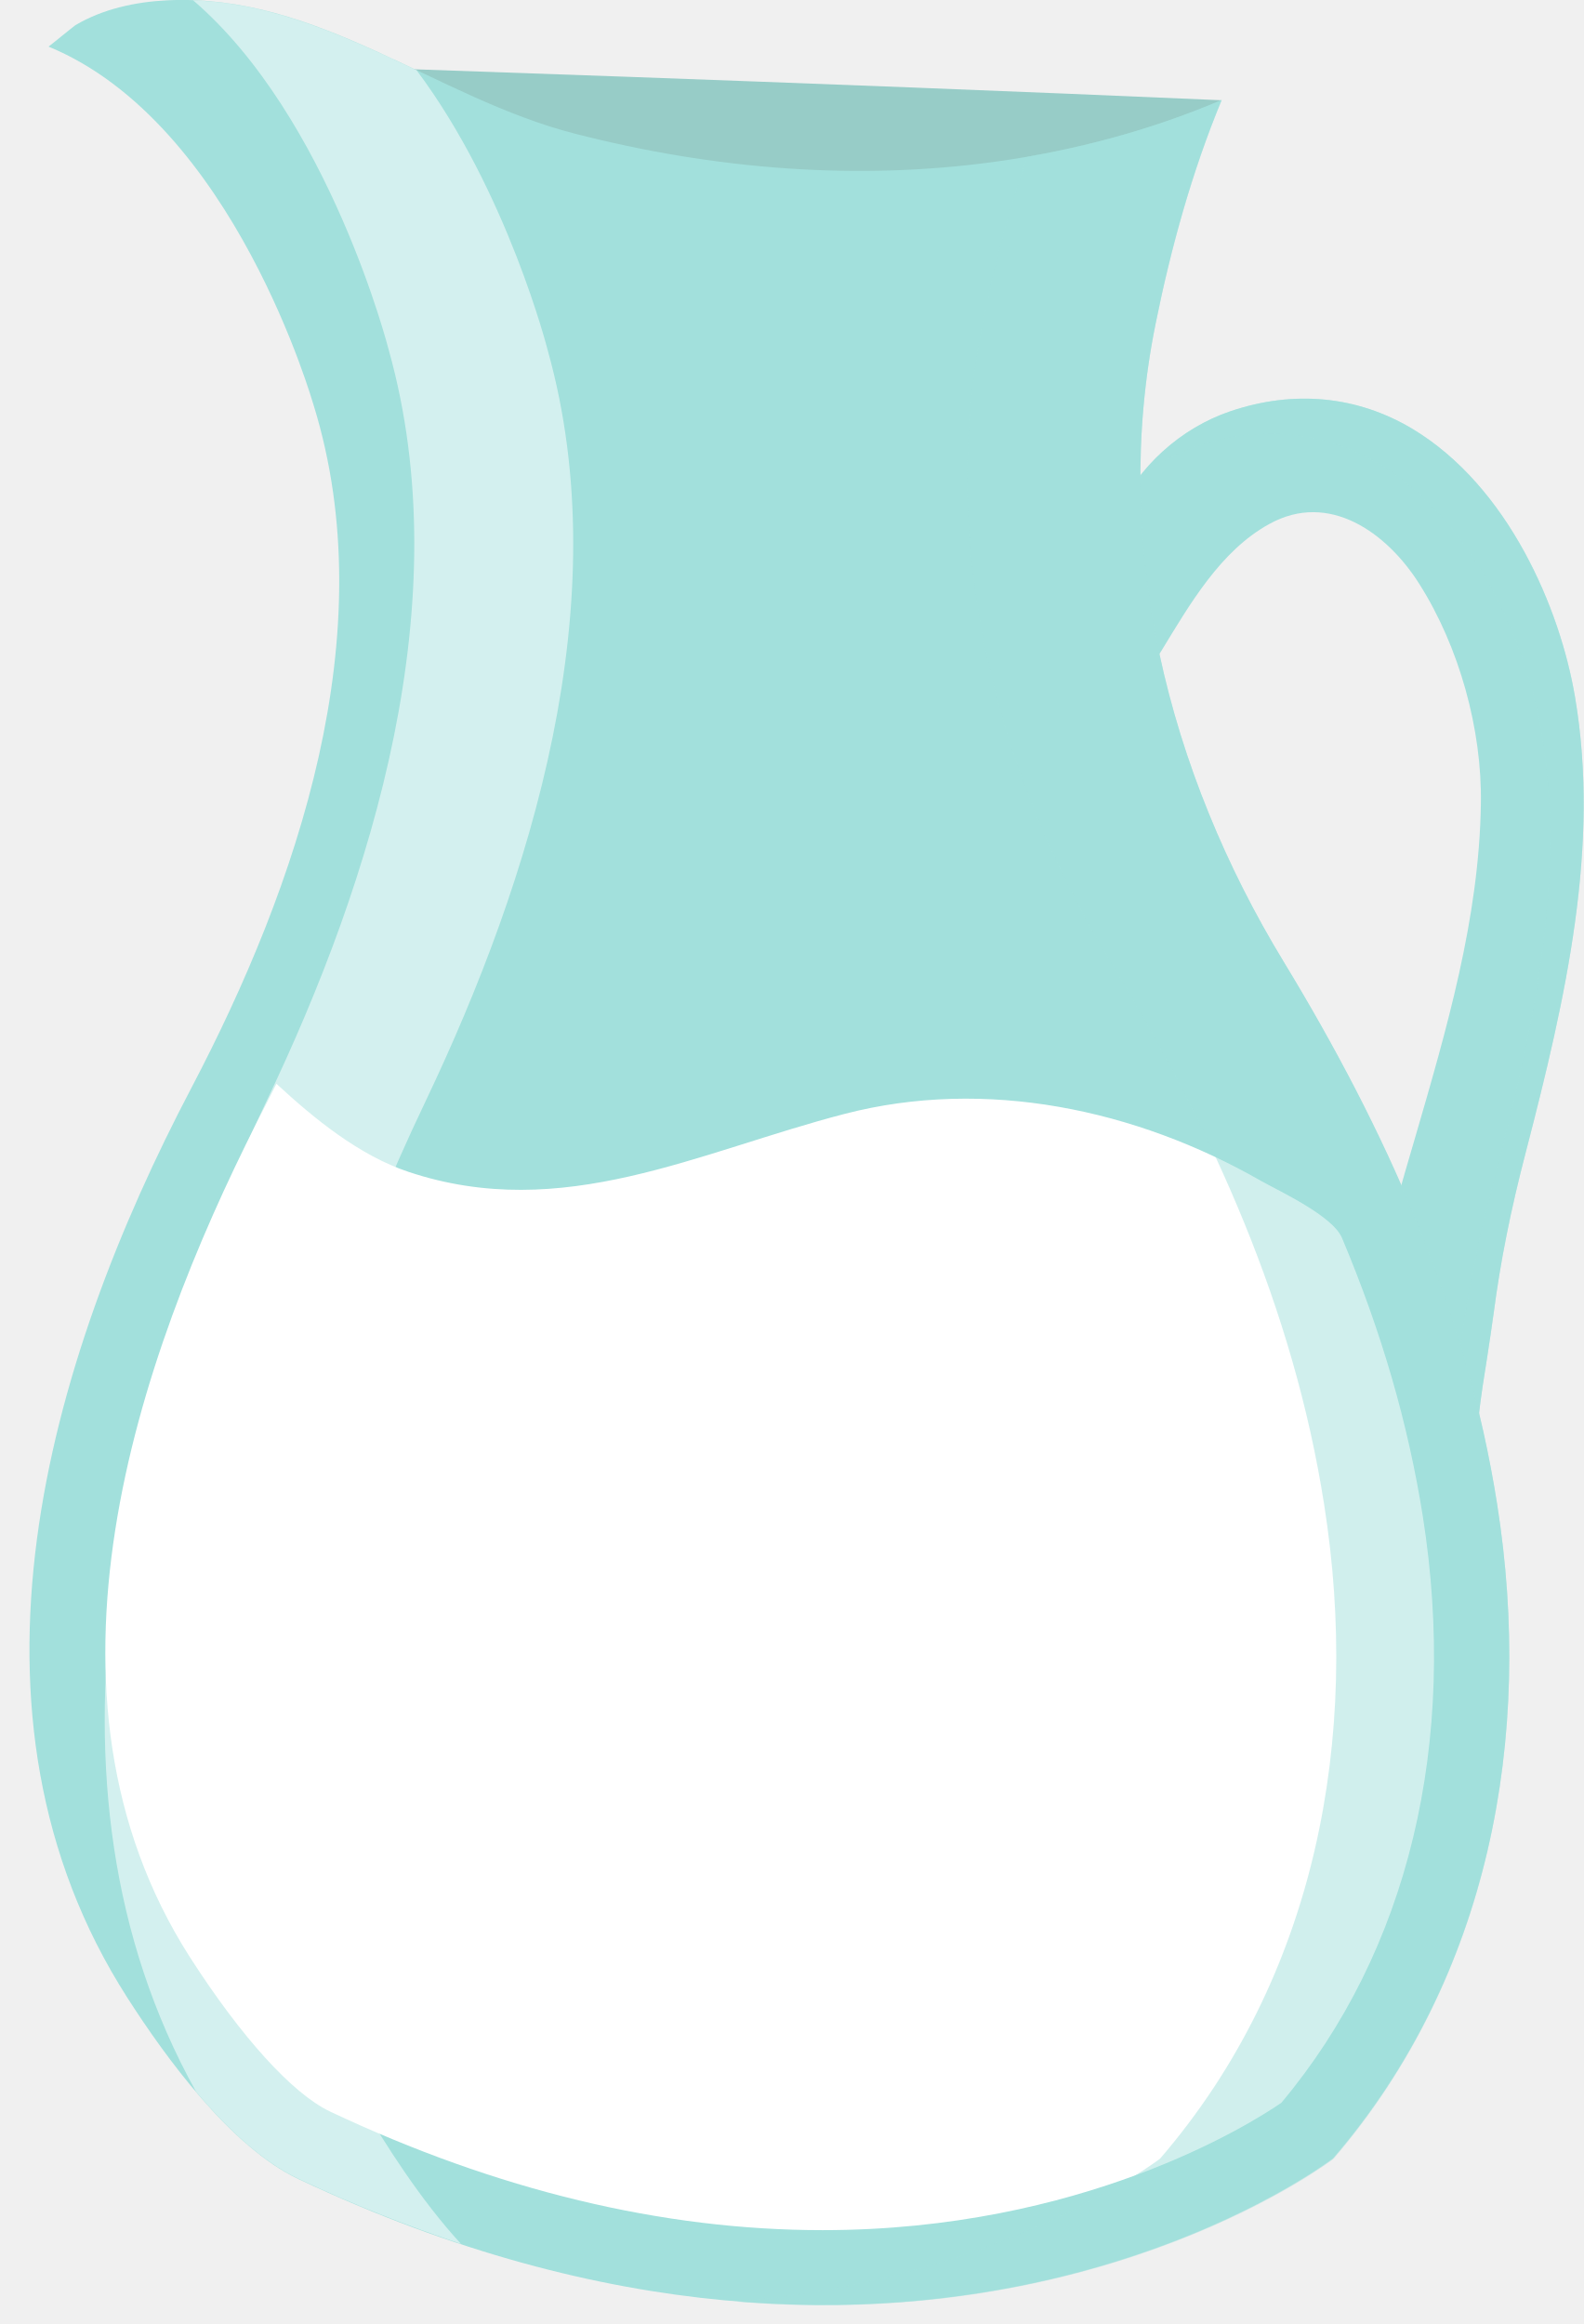
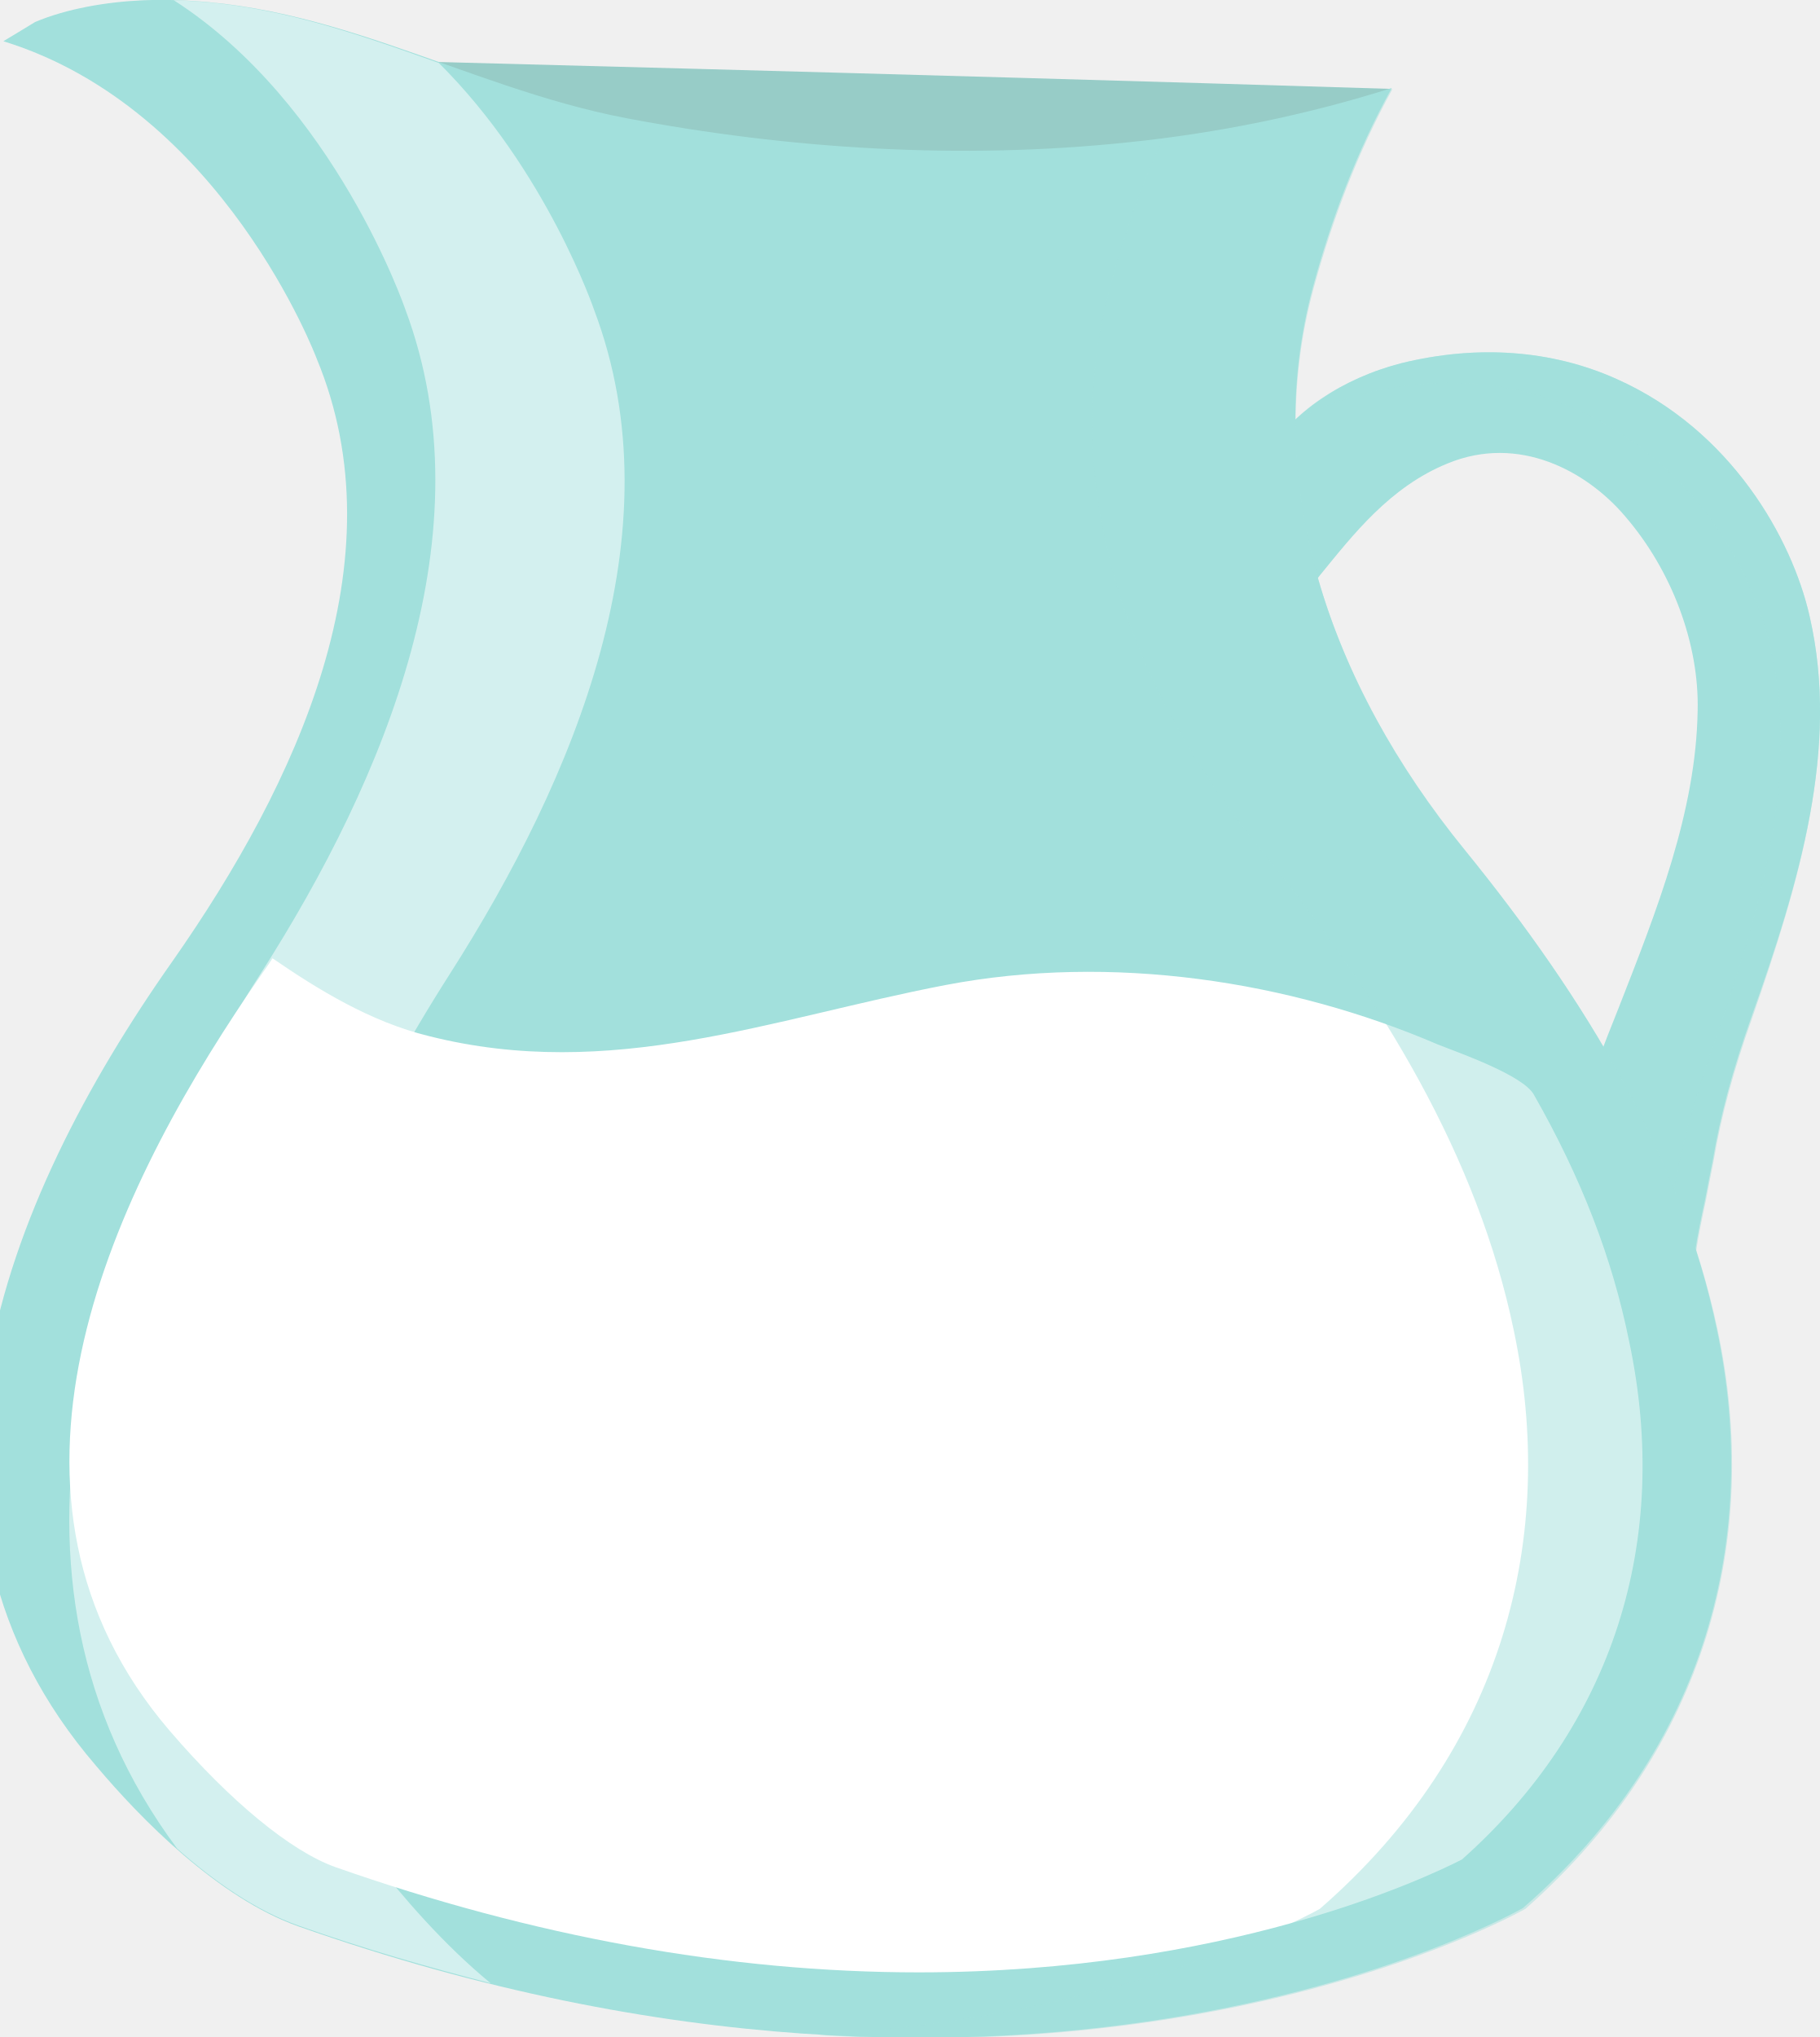
- <svg xmlns="http://www.w3.org/2000/svg" width="496px" height="728px" version="1.1" id="Layer_1" x="0px" y="0px" viewBox="0 0 496 728" style="enable-background:new 0 0 496 728;" xml:space="preserve">
+ <svg xmlns="http://www.w3.org/2000/svg" width="218px" height="244px" version="1.1" id="Layer_1" x="0px" y="0px" viewBox="0 0 217.7 243.6" style="enable-background:new 0 0 217.7 243.6;" xml:space="preserve">
  <style type="text/css">
	.st0{fill:#97CCC7;}
	.st1{fill:#A2E0DC;}
	.st2{opacity:0.5;}
	.st3{fill:#FFFFFF;}
	.st4{opacity:0.53;fill:#FFFFFF;enable-background:new    ;}
</style>
  <g>
-     <path class="st0" d="M106,20.9c0,0,148.8,4.9,276.6,10.5L246.8,138.7L106,20.9z" />
-     <path class="st1" d="M493.4,218.4c-4.6-27.5-20.8-66-51-84.1c-17.3-10.3-37-12.2-56.9-5.5c-15.7,5.3-29,17.4-35.8,32.5   c-6.8,15.1-7,33.1-0.6,48.4l4.1,9.7l6.1-8.6c1.6-2.2,3-4.5,4.5-6.9c8.8-14.4,18.5-31.4,33.9-39.8c18.7-10.3,36.8,2.8,46.9,18.8   c12.5,19.7,19.7,45.6,19.3,68.9c-0.5,35.8-10.8,70.9-20.7,104.9c-3.9,13.3-7.9,27-11.3,40.7c-0.4,1.7-1.7,6.7,2.2,9.7   c3.2,2.5,6.7,1.2,9.4-0.2c0.2,10.1,1.9,20.1,3.7,29.7c1.6,8.8,3.1,17.2,3.5,25.7c0,0,11.7-0.5,11.7-0.5   c-0.5-11.6,1.5-24.4,3.5-36.8c0.7-4.6,1.4-9.2,2-13.6c2.1-16.1,5.3-32.2,10.1-50.6C490.6,312.3,501.3,265,493.4,218.4z" />
+     <path class="st0" d="M41.4,7.1c0,0,67.3,1.7,125,3.5l-61.4,36.2L41.4,7.1z" />
+     <path class="st1" d="M216.5,73.7c-2.1-9.3-9.4-22.3-23.1-28.4c-7.8-3.5-16.7-4.1-25.7-1.9c-7.1,1.8-13.1,5.9-16.2,11   c-3.1,5.1-3.2,11.2-0.3,16.3l1.9,3.3l2.8-2.9c0.7-0.7,1.4-1.5,2-2.3c4-4.9,8.4-10.6,15.3-13.4c8.5-3.5,16.6,0.9,21.2,6.3   c5.7,6.6,8.9,15.4,8.7,23.3c-0.2,12.1-4.9,23.9-9.4,35.4c-1.8,4.5-3.6,9.1-5.1,13.7c-0.2,0.6-0.8,2.3,1,3.3c1.4,0.8,3,0.4,4.2-0.1   c0.1,3.4,0.9,6.8,1.7,10c0.7,3,1.4,5.8,1.6,8.7l5.3-0.2c-0.2-3.9,0.7-8.2,1.6-12.4c0.3-1.6,0.6-3.1,0.9-4.6   c0.9-5.4,2.4-10.9,4.6-17.1C215.3,105.4,220.1,89.4,216.5,73.7z" />
    <g class="st2">
-       <path class="st1" d="M493.4,218.4c-4.6-27.5-20.8-66-51-84.1c-17.3-10.3-37-12.2-56.9-5.5c-11.7,4-22.1,11.7-29.5,21.7    c5.6-4.7,12.1-8.4,19-10.7c19.9-6.7,39.6-4.8,56.9,5.5c30.2,18.1,46.4,56.6,51,84.1c7.9,46.6-2.8,93.9-15.4,142.4    c-4.8,18.4-8,34.5-10.1,50.6c-0.6,4.4-1.3,9-2,13.6c-1.4,8.7-2.7,17.7-3.3,26.2c3.1-0.1,10.3-0.4,10.3-0.4    c-0.5-11.6,1.5-24.4,3.5-36.8c0.7-4.6,1.4-9.2,2-13.6c2.1-16.1,5.3-32.2,10.1-50.6C490.6,312.3,501.3,265,493.4,218.4z" />
+       <path class="st1" d="M216.5,73.7c-2.1-9.3-9.4-22.3-23.1-28.4c-7.8-3.5-16.7-4.1-25.7-1.9c-5.3,1.4-10,3.9-13.3,7.3    c2.5-1.6,5.5-2.8,8.6-3.6c9-2.3,17.9-1.6,25.7,1.9c13.7,6.1,21,19.1,23.1,28.4c3.6,15.7-1.3,31.7-7,48.1    c-2.2,6.2-3.6,11.6-4.6,17.1c-0.3,1.5-0.6,3-0.9,4.6c-0.6,2.9-1.2,6-1.5,8.8c1.4,0,4.7-0.1,4.7-0.1c-0.2-3.9,0.7-8.2,1.6-12.4    c0.3-1.6,0.6-3.1,0.9-4.6c0.9-5.4,2.4-10.9,4.6-17.1C215.3,105.4,220.1,89.4,216.5,73.7z" />
    </g>
-     <path class="st1" d="M15.2,14.6c0.1,0,7.8-6.3,8.4-6.7c8.6-5.1,18.8-7.3,28.7-7.8c47.4-2.3,84.1,30.6,127.9,41.8   c43.2,11.1,88.4,14.9,132.7,8.6c24-3.4,47.5-9.7,69.8-19.2c-9.3,22.4-15.9,46.3-20.7,70.1c-14,69.1,3.9,140.3,40.1,199.8   c32,52.6,57.3,108.6,66.9,170c11.5,72.8-2.4,148-51.4,204.9c0,0-128.3,98.9-324.1,6.5c-21.2-10-41.7-38.2-53.6-56.8   c-57-88.9-25.3-198.7,20.1-285.1c33.2-63.3,60.3-142.2,38.3-213.6C98.2,127,73.5,38.6,15.2,14.6z" />
+     <path class="st1" d="M0.4,4.9c0,0,3.5-2.1,3.8-2.3C8,1,12.7,0.2,17.1,0c21.4-0.8,38,10.3,57.8,14.1c19.5,3.7,40,5,60,2.9   c10.8-1.1,21.5-3.3,31.6-6.5c-4.2,7.6-7.2,15.6-9.4,23.7c-6.3,23.3,1.8,47.4,18.1,67.4c14.5,17.8,25.9,36.7,30.2,57.4   c5.2,24.6-1.1,50-23.2,69.2c0,0-58,33.4-146.5,2.2c-9.6-3.4-18.9-12.9-24.2-19.2c-25.8-30-11.4-67.1,9.1-96.2   c15-21.4,27.3-48,17.3-72.1C37.9,42.9,26.7,13,0.4,4.9z" />
    <g>
-       <path class="st3" d="M420.4,387.8c-2.9-6.9-19.3-14.5-25.4-17.9c-39.1-22.4-86.2-32.4-130.3-21c-46,11.9-88.4,34.3-136.7,18.2    c-15.4-5.1-29.5-16.6-41.4-27.6c-2,4,0,0-6.1,12C42.9,425.9,6.7,530.6,59.5,613.1c16.1,25.1,32.1,42.7,43.8,48.3    c52.3,24.7,104.2,37.2,154.4,37.2c81.2,0,133.8-33.1,143.7-39.9c39.8-47.5,55.5-112.7,44.3-183.8    C441.1,446,432.9,417.5,420.4,387.8z" />
+       <path class="st3" d="M183.5,130.9c-1.3-2.3-8.7-4.9-11.5-6c-17.7-7.6-39-10.9-58.9-7.1c-20.8,4-40,11.6-61.8,6.1    c-7-1.7-13.3-5.6-18.7-9.3c-0.9,1.4,0,0-2.8,4.1c-17,25.1-33.4,60.4-9.5,88.3c7.3,8.5,14.5,14.4,19.8,16.3    c23.6,8.3,47.1,12.6,69.8,12.6c36.7,0,60.5-11.2,65-13.5c18-16,25.1-38,20-62C192.9,150.5,189.2,140.9,183.5,130.9z" />
    </g>
-     <path class="st4" d="M113.2,658.9C56.3,561,87.9,440.1,133.3,345c33.2-69.7,60.3-156.6,38.3-235.2c0,0-12.6-49.8-41.1-87.8   c-22.4-10.6-44.7-21-70-21.9c42.8,36.7,61.3,109.6,61.3,109.6c22,78.6-5,165.6-38.3,235.2c-44.8,94-76.2,213-22.1,310.3   c9.7,11.5,20.8,22,32.1,27.3c17.5,8.3,34.5,14.9,50.9,20.4C131.8,689.2,120.8,671.9,113.2,658.9z" />
+     <path class="st4" d="M44.7,222.4c-25.7-33-11.4-73.8,9.1-105.9c15-23.5,27.3-52.9,17.3-79.4c0,0-5.7-16.8-18.6-29.6   C42.4,3.9,32.3,0.3,20.8,0c19.3,12.4,27.7,37,27.7,37c9.9,26.5-2.3,55.9-17.3,79.4c-20.3,31.7-34.4,71.9-10,104.7   c4.4,3.9,9.4,7.4,14.5,9.2c7.9,2.8,15.6,5,23,6.9C53.1,232.6,48.1,226.8,44.7,222.4z" />
    <g class="st2">
-       <path class="st1" d="M469,471.3c-9.7-61.4-35-117.3-66.9-170c-36.2-59.6-54.1-130.7-40.1-199.8c4.8-23.7,11.4-47.6,20.7-70.1    c-19.5,8.3-40,14-60.9,17.7c-5.9,17.1-10.5,34.8-14,52.4c-14,69.1,3.9,140.3,40.1,199.8c32,52.6,57.3,108.6,66.9,170    c11.5,72.8-2.4,148-51.4,204.9c0,0-49,37.7-132.6,44.8c116.3,9.6,186.9-44.7,186.9-44.7C466.6,619.3,480.5,544.1,469,471.3z" />
+       <path class="st1" d="M205.5,159.1c-4.4-20.7-15.8-39.6-30.2-57.4c-16.4-20.1-24.5-44.1-18.1-67.4c2.2-8,5.2-16.1,9.4-23.7    c-8.8,2.8-18.1,4.7-27.5,6c-2.7,5.8-4.7,11.7-6.3,17.7c-6.3,23.3,1.8,47.4,18.1,67.4c14.5,17.8,25.9,36.7,30.2,57.4    c5.2,24.6-1.1,50-23.2,69.2c0,0-22.2,12.7-59.9,15.1c52.6,3.2,84.5-15.1,84.5-15.1C204.4,209,210.7,183.6,205.5,159.1z" />
    </g>
  </g>
</svg>
